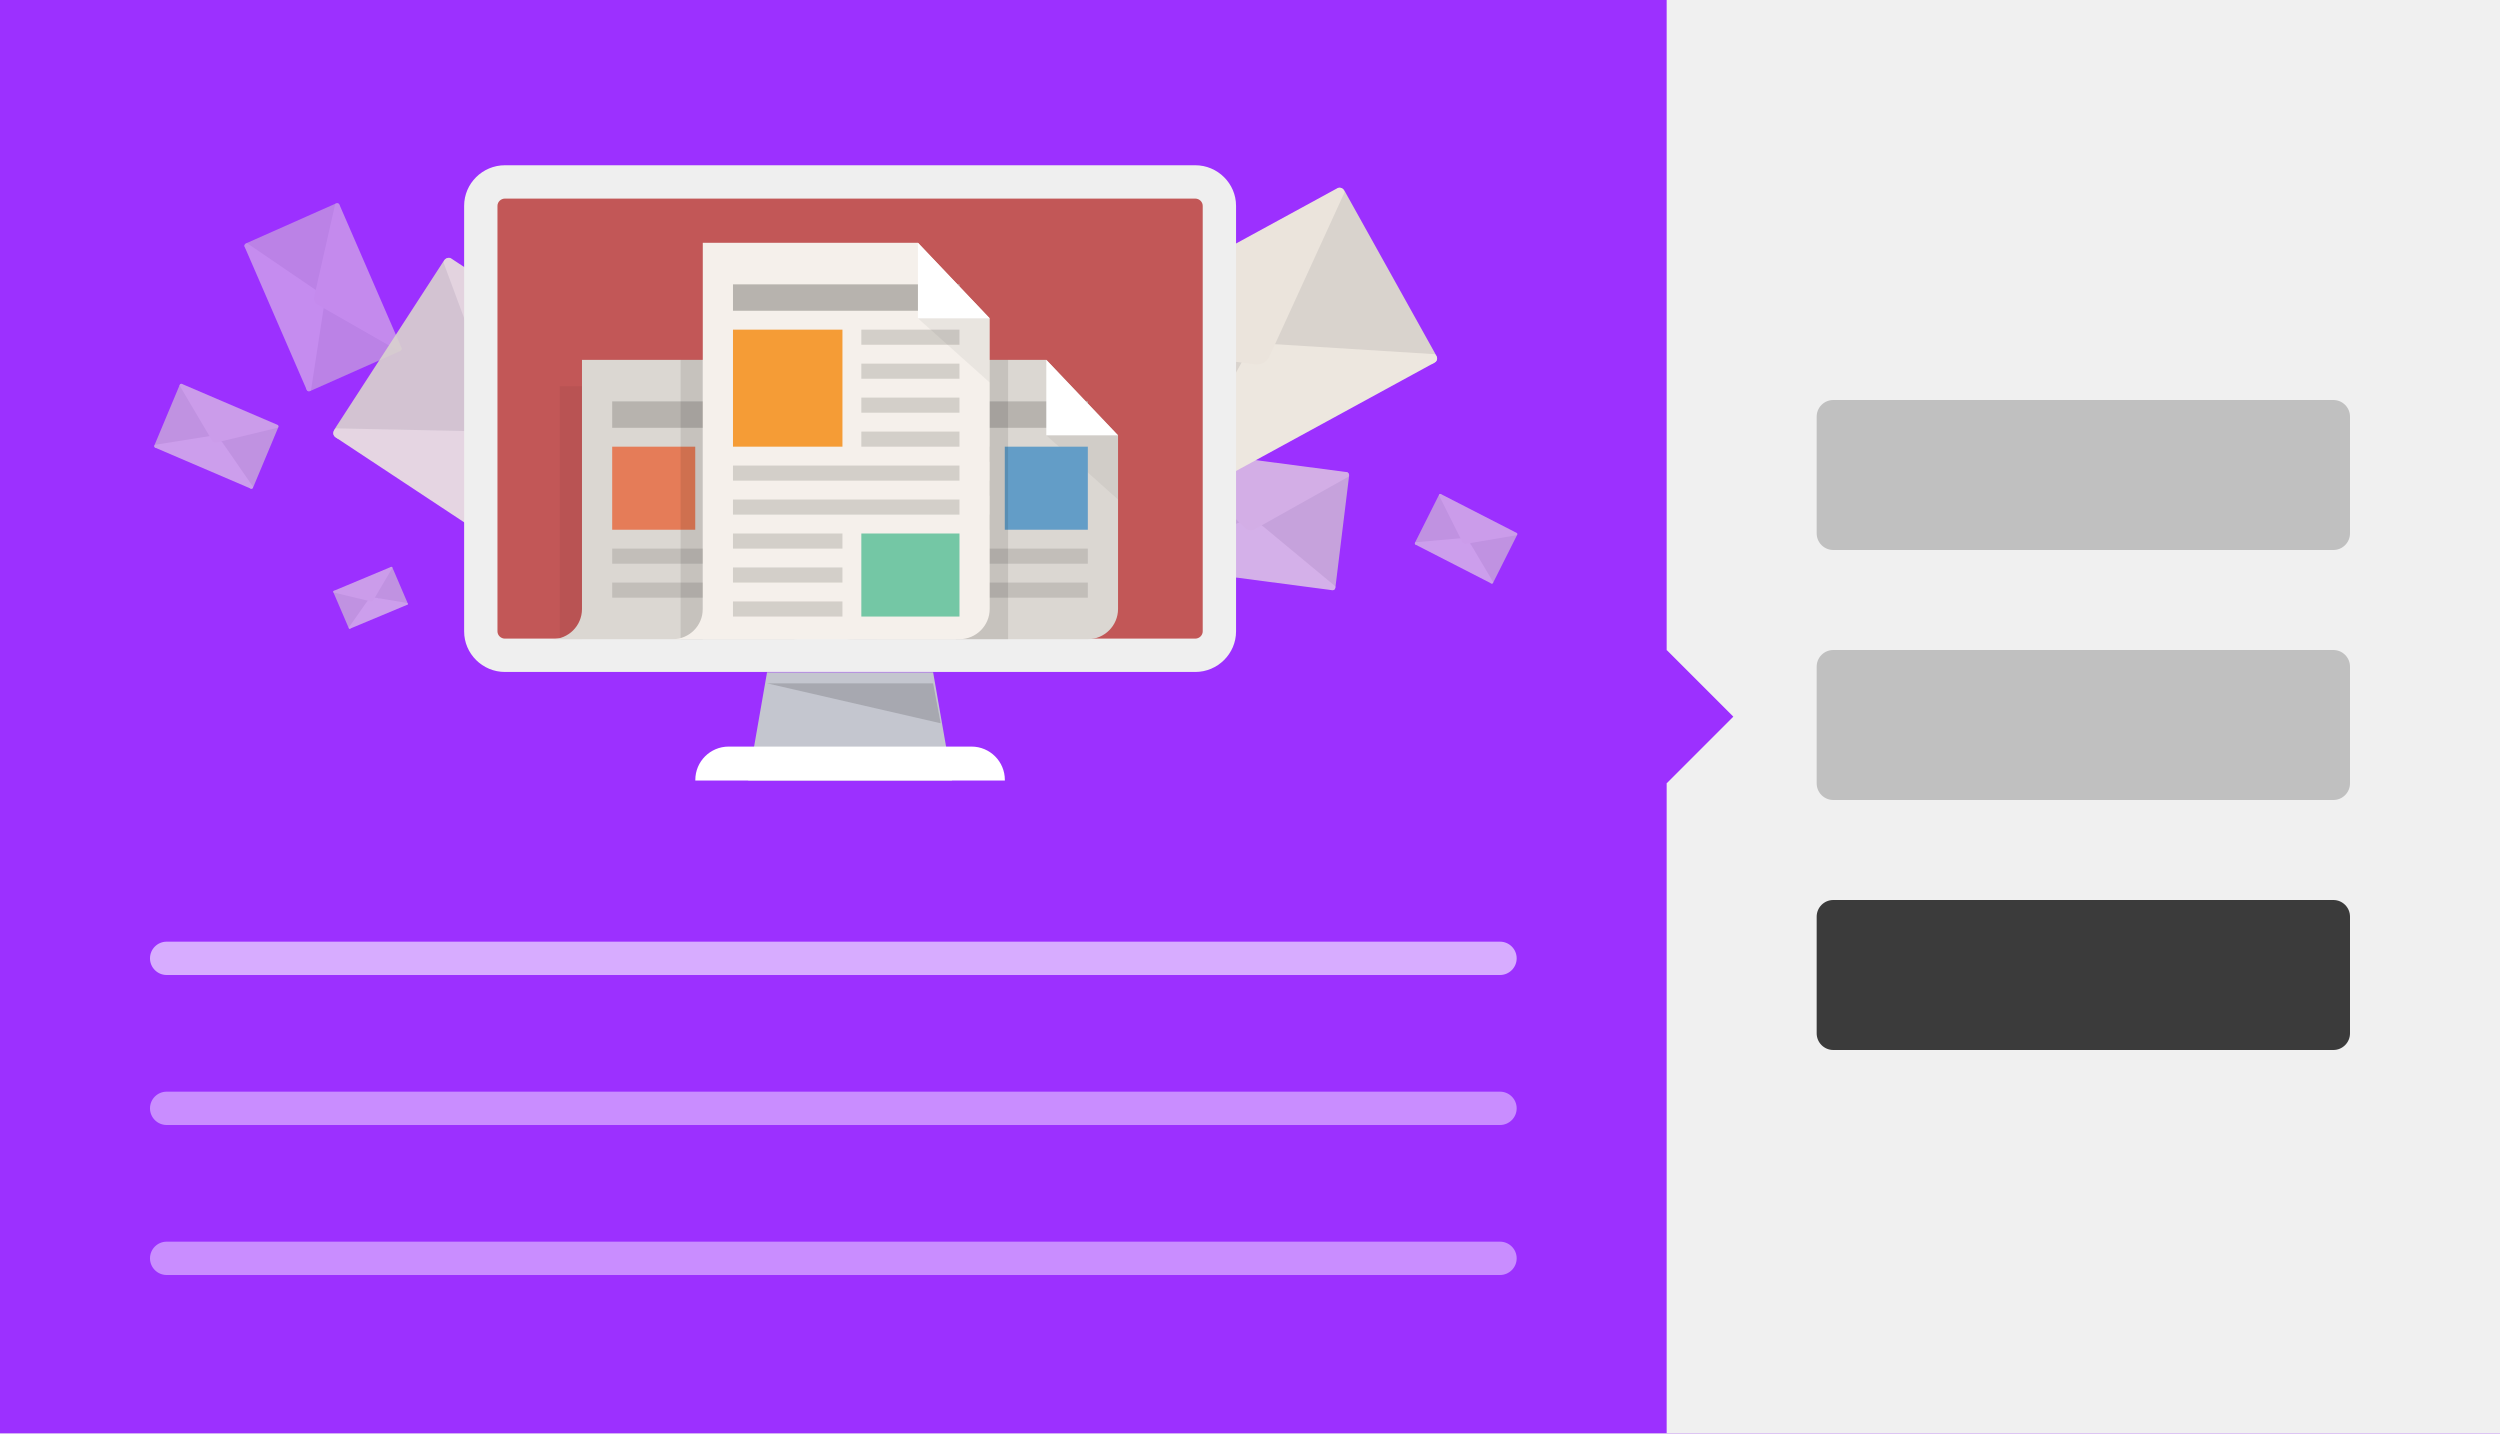
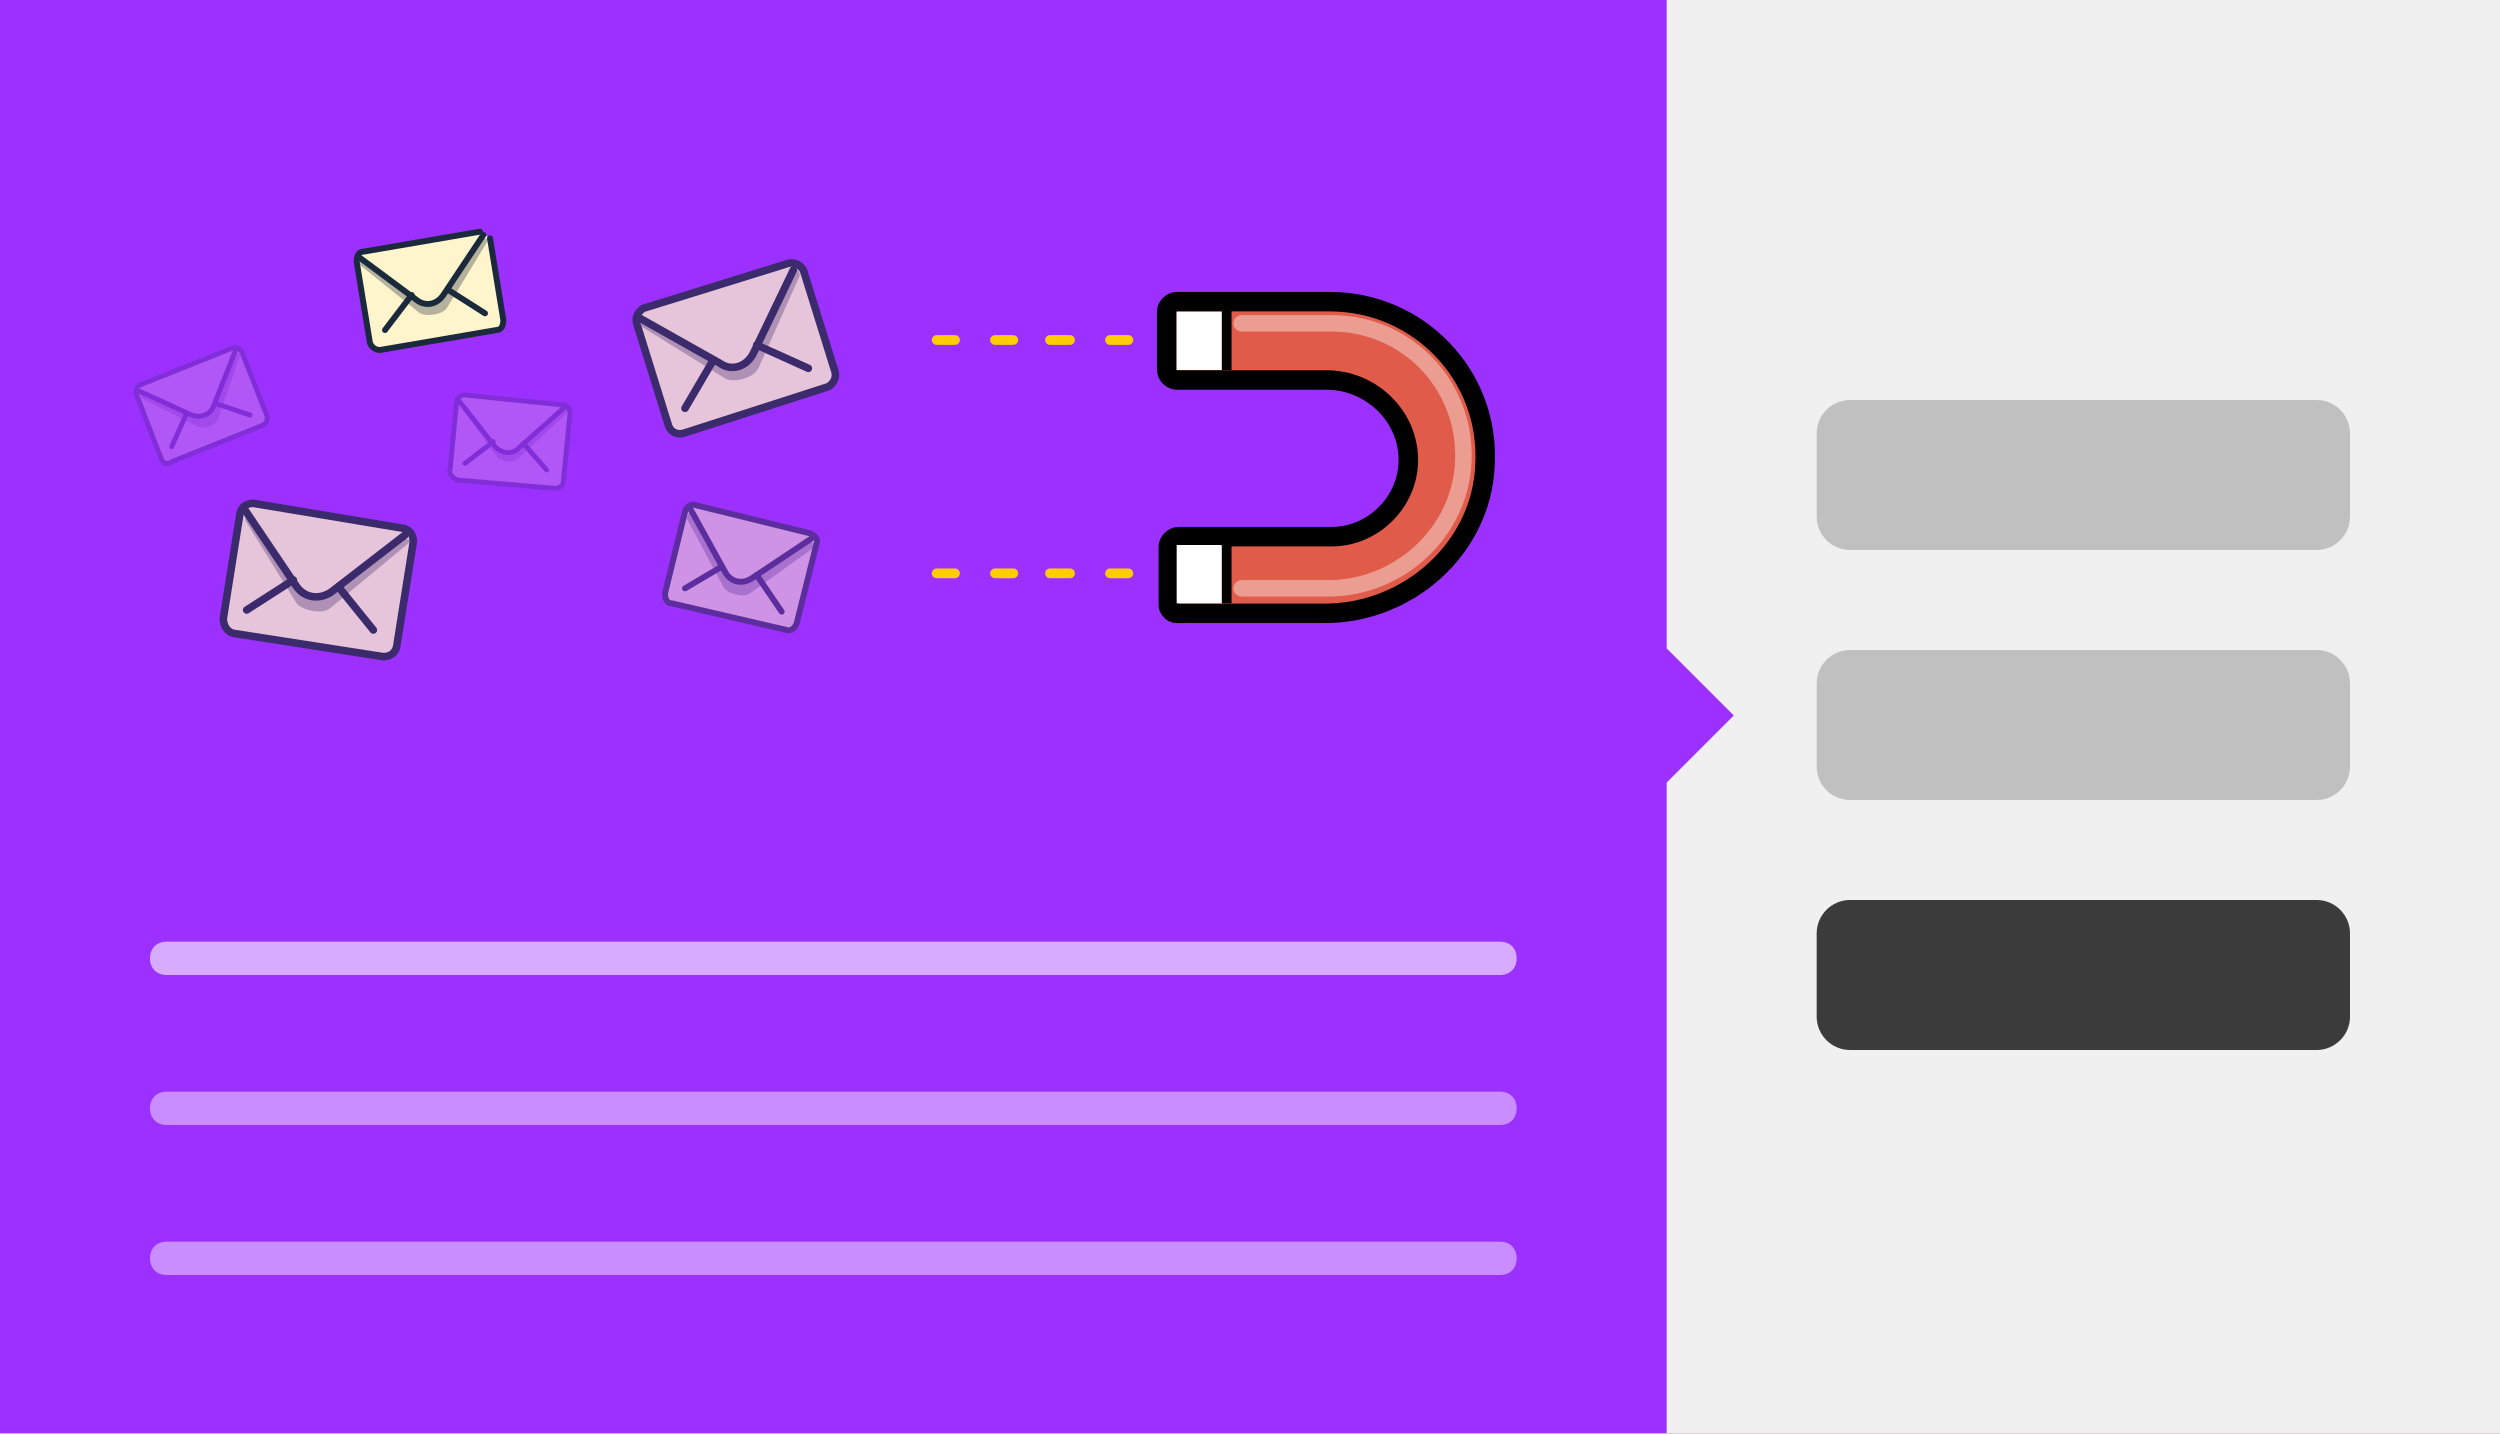
- <svg xmlns="http://www.w3.org/2000/svg" version="1.1" x="0px" y="0px" width="150px" height="86px" viewBox="0 0 150 86" enable-background="new 0 0 150 86" xml:space="preserve">
-   <g id="Layer_1">
-     <rect fill="#9C30FF" width="150" height="86" />
-     <rect x="100" fill="#F0F0F0" width="50" height="86" />
-     <path fill="#3B3B3B" d="M140,63h-30c-0.552,0-1-0.448-1-1v-7c0-0.552,0.448-1,1-1h30c0.552,0,1,0.448,1,1v7   C141,62.552,140.552,63,140,63z" />
-     <path opacity="0.2" d="M140,48h-30c-0.552,0-1-0.448-1-1v-7c0-0.552,0.448-1,1-1h30c0.552,0,1,0.448,1,1v7   C141,47.552,140.552,48,140,48z" />
-     <path opacity="0.2" d="M140,33h-30c-0.552,0-1-0.448-1-1v-7c0-0.552,0.448-1,1-1h30c0.552,0,1,0.448,1,1v7   C141,32.552,140.552,33,140,33z" />
-     <path opacity="0.6" fill="#FFFFFF" d="M90,58.5H10c-0.552,0-1-0.448-1-1v0c0-0.552,0.448-1,1-1h80c0.552,0,1,0.448,1,1v0   C91,58.052,90.552,58.5,90,58.5z" />
-     <path opacity="0.45" fill="#FFFFFF" d="M90,67.5H10c-0.552,0-1-0.448-1-1l0,0c0-0.552,0.448-1,1-1h80c0.552,0,1,0.448,1,1l0,0   C91,67.052,90.552,67.5,90,67.5z" />
-     <path opacity="0.45" fill="#FFFFFF" d="M90,76.5H10c-0.552,0-1-0.448-1-1l0,0c0-0.552,0.448-1,1-1h80c0.552,0,1,0.448,1,1l0,0   C91,76.052,90.552,76.5,90,76.5z" />
+ <svg xmlns="http://www.w3.org/2000/svg" version="1.1" id="Layer_1" x="0px" y="0px" viewBox="-320 264 150 86" style="enable-background:new -320 264 150 86;" xml:space="preserve">
+   <style type="text/css">
+ 	.st0{fill:#9C30FF;}
+ 	.st1{fill:#F0F0F0;}
+ 	.st2{fill:#3B3B3B;}
+ 	.st3{opacity:0.2;enable-background:new    ;}
+ 	.st4{opacity:0.6;fill:#FFFFFF;enable-background:new    ;}
+ 	.st5{opacity:0.45;fill:#FFFFFF;enable-background:new    ;}
+ 	.st6{fill:#EFEFEF;}
+ 	.st7{opacity:0.75;}
+ 	.st8{fill:#FFF5CC;stroke:#1B293C;stroke-width:0.454;stroke-linecap:round;stroke-linejoin:round;stroke-miterlimit:10;}
+ 	.st9{opacity:0.35;fill:#293342;enable-background:new    ;}
+ 	.st10{fill:none;stroke:#1B293C;stroke-width:0.454;stroke-linecap:round;stroke-linejoin:round;stroke-miterlimit:10;}
+ 	.st11{opacity:0.5;}
+ 	.st12{fill:#FFF5CC;stroke:#1B293C;stroke-width:0.356;stroke-linecap:round;stroke-linejoin:round;stroke-miterlimit:10;}
+ 	.st13{fill:none;stroke:#1B293C;stroke-width:0.356;stroke-linecap:round;stroke-linejoin:round;stroke-miterlimit:10;}
+ 	.st14{opacity:0.2;}
+ 	.st15{fill:#FFF5CC;stroke:#1B293C;stroke-width:0.295;stroke-linecap:round;stroke-linejoin:round;stroke-miterlimit:10;}
+ 	.st16{fill:none;stroke:#1B293C;stroke-width:0.295;stroke-linecap:round;stroke-linejoin:round;stroke-miterlimit:10;}
+ 	.st17{fill:#E05B49;stroke:#000000;stroke-width:1.17;stroke-linecap:round;stroke-linejoin:round;stroke-miterlimit:10;}
+ 	.st18{fill:none;stroke:#000000;stroke-width:0.585;stroke-linejoin:round;stroke-miterlimit:10;}
+ 	.st19{fill:none;stroke:#FFCC01;stroke-width:0.585;stroke-linecap:round;stroke-linejoin:round;stroke-miterlimit:10;}
+ 	.st20{fill:#FFFFFF;}
+ 	.st21{fill:none;stroke:#EC9D92;stroke-width:0.989;stroke-linecap:round;stroke-linejoin:round;stroke-miterlimit:10;}
+ 	.st22{display:none;}
+ </style>
+   <g id="Layer_1_1_">
+     <rect x="-320" y="264" class="st0" width="150" height="86" />
+     <rect x="-220" y="264" class="st1" width="50" height="86" />
+     <path class="st2" d="M-181,327h-28c-1.1,0-2-0.9-2-2v-5c0-1.1,0.9-2,2-2h28c1.1,0,2,0.9,2,2v5C-179,326.1-179.9,327-181,327z" />
+     <path class="st3" d="M-181,312h-28c-1.1,0-2-0.9-2-2v-5c0-1.1,0.9-2,2-2h28c1.1,0,2,0.9,2,2v5C-179,311.1-179.9,312-181,312z" />
+     <path class="st3" d="M-181,297h-28c-1.1,0-2-0.9-2-2v-5c0-1.1,0.9-2,2-2h28c1.1,0,2,0.9,2,2v5C-179,296.1-179.9,297-181,297z" />
+     <path class="st4" d="M-230,322.5h-80c-0.6,0-1-0.4-1-1l0,0c0-0.6,0.4-1,1-1h80c0.6,0,1,0.4,1,1l0,0   C-229,322.1-229.4,322.5-230,322.5z" />
+     <path class="st5" d="M-230,331.5h-80c-0.6,0-1-0.4-1-1l0,0c0-0.6,0.4-1,1-1h80c0.6,0,1,0.4,1,1l0,0   C-229,331.1-229.4,331.5-230,331.5z" />
+     <path class="st5" d="M-230,340.5h-80c-0.6,0-1-0.4-1-1l0,0c0-0.6,0.4-1,1-1h80c0.6,0,1,0.4,1,1l0,0   C-229,340.1-229.4,340.5-230,340.5z" />
    <g>
      <g>
-         <polygon fill="#C4C6CF" points="57.121,46.833 44.89,46.833 46.022,40.34 55.988,40.34    " />
-         <path fill="#FFFFFF" d="M60.292,46.833H41.719v-0.038c0-1.105,0.896-2,2-2h14.572c1.105,0,2,0.896,2,2V46.833z" />
-       </g>
-       <g opacity="0.7">
-         <path fill="#D9D3CD" d="M80.764,28.344l-0.437,0.127c-0.109,0.021-0.215,0.065-0.31,0.129l-4.932,2.404l4.76,4.396     c0.218,0.029,0.264-0.032,0.294-0.276l0.808-6.584C80.961,28.422,80.87,28.324,80.764,28.344z" />
-         <path fill="#D9D3CD" d="M70.186,26.953l0.393,0.236c0.101,0.049,0.192,0.118,0.269,0.205l4.334,3.622l-5.81,3.006     c-0.218-0.029-0.248-0.099-0.218-0.343l0.808-6.584C69.977,26.978,70.089,26.906,70.186,26.953z" />
-         <path fill="#EDE7DF" d="M69.17,33.736l5.917-2.732l5.027,4.171c0.039,0.125-0.056,0.253-0.175,0.237l-10.656-1.401     C69.163,33.995,69.103,33.846,69.17,33.736z" />
-         <path fill="#EBE4DC" d="M80.908,28.6l-5.623,3.153c-0.192,0.107-0.421,0.078-0.581-0.075l-4.724-4.515     c-0.039-0.124,0.056-0.253,0.175-0.237l10.641,1.399C80.915,28.341,80.976,28.489,80.908,28.6z" />
-       </g>
-       <g opacity="0.5">
-         <path fill="#D9D3CD" d="M24.061,20.847l-0.291-0.27c-0.065-0.072-0.145-0.132-0.236-0.174l-4.009-2.611l-1.154,5.53     c0.076,0.176,0.142,0.183,0.338,0.096l5.286-2.347C24.091,21.029,24.123,20.917,24.061,20.847z" />
-         <path fill="#D9D3CD" d="M20.359,12.313l0,0.399c0.009,0.097-0.002,0.197-0.033,0.293l-0.766,4.865l-4.853-2.997     c-0.076-0.176-0.037-0.23,0.159-0.317l5.286-2.347C20.246,12.167,20.35,12.219,20.359,12.313z" />
-         <path fill="#EDE7DF" d="M14.831,14.594l4.696,3.2l-0.866,5.629c-0.076,0.085-0.214,0.072-0.256-0.025l-3.73-8.598     C14.634,14.705,14.718,14.593,14.831,14.594z" />
-         <path fill="#EBE4DC" d="M23.934,21.069l-4.879-2.791c-0.166-0.095-0.247-0.28-0.204-0.469l1.258-5.557     c0.076-0.085,0.214-0.072,0.256,0.025l3.724,8.585C24.131,20.959,24.047,21.071,23.934,21.069z" />
-       </g>
-       <g opacity="0.6">
-         <path fill="#D9D3CD" d="M90.977,31.976l-0.216-0.013c-0.052-0.008-0.107-0.005-0.16,0.008l-2.593,0.288l1.428,2.73     c0.093,0.048,0.123,0.028,0.176-0.076l1.415-2.819C91.053,32.042,91.028,31.983,90.977,31.976z" />
-         <path fill="#D9D3CD" d="M86.463,29.661l0.138,0.168c0.037,0.038,0.067,0.084,0.088,0.135l1.362,2.315l-3.082,0.417     c-0.093-0.048-0.095-0.084-0.043-0.188l1.415-2.819C86.366,29.639,86.427,29.625,86.463,29.661z" />
-         <path fill="#EDE7DF" d="M84.924,32.536l3.087-0.277l1.584,2.672c-0.002,0.062-0.065,0.104-0.116,0.078l-4.548-2.331     C84.879,32.651,84.876,32.575,84.924,32.536z" />
-         <path fill="#EBE4DC" d="M91.001,32.113l-3.022,0.513c-0.103,0.017-0.201-0.033-0.248-0.127l-1.393-2.777     c0.002-0.062,0.065-0.104,0.116-0.078l4.541,2.328C91.046,31.998,91.049,32.074,91.001,32.113z" />
-       </g>
-       <g opacity="0.6">
-         <path fill="#D9D3CD" d="M23.454,34.025l-0.109,0.114c-0.029,0.025-0.053,0.057-0.07,0.093l-1.058,1.579l2.191,0.487     c0.07-0.029,0.073-0.055,0.04-0.134l-0.905-2.112C23.527,34.014,23.482,34.001,23.454,34.025z" />
-         <path fill="#D9D3CD" d="M20.045,35.451l0.159,0.002c0.039-0.003,0.078,0.002,0.116,0.015l1.928,0.33l-1.216,1.912     c-0.07,0.029-0.091,0.014-0.125-0.065l-0.905-2.112C19.986,35.494,20.007,35.453,20.045,35.451z" />
-         <path fill="#EDE7DF" d="M20.922,37.658l1.296-1.849l2.231,0.374c0.033,0.03,0.027,0.085-0.011,0.101l-3.435,1.436     C20.965,37.737,20.921,37.703,20.922,37.658z" />
-         <path fill="#EBE4DC" d="M23.542,34.076L22.407,36c-0.039,0.066-0.113,0.097-0.187,0.079l-2.201-0.529     c-0.033-0.03-0.027-0.085,0.011-0.101l3.43-1.434C23.499,33.998,23.543,34.031,23.542,34.076z" />
-       </g>
-       <g opacity="0.6">
-         <path fill="#D9D3CD" d="M16.627,25.496l-0.265,0.002c-0.065-0.006-0.13,0.002-0.194,0.023l-3.137,0.569l1.972,3.208     c0.118,0.05,0.153,0.024,0.208-0.108l1.488-3.556C16.724,25.571,16.689,25.502,16.627,25.496z" />
-         <path fill="#D9D3CD" d="M10.927,23.054l0.183,0.194c0.049,0.043,0.089,0.096,0.118,0.157l1.855,2.708L9.36,26.881     c-0.118-0.05-0.123-0.094-0.068-0.226l1.488-3.556C10.806,23.035,10.88,23.013,10.927,23.054z" />
-         <path fill="#EDE7DF" d="M9.292,26.689l3.74-0.598l2.156,3.124c0.002,0.076-0.071,0.133-0.135,0.105l-5.742-2.46     C9.247,26.833,9.237,26.741,9.292,26.689z" />
-         <path fill="#EBE4DC" d="M16.667,25.662l-3.642,0.88c-0.124,0.03-0.248-0.023-0.313-0.134l-1.933-3.269     c-0.002-0.076,0.071-0.133,0.135-0.105l5.733,2.456C16.712,25.518,16.722,25.611,16.667,25.662z" />
-       </g>
-       <g>
-         <path fill="#D9D3CD" d="M80.221,11.347l-0.467,0.604c-0.128,0.137-0.227,0.3-0.293,0.482l-4.309,8.138l10.802,1.252     c0.324-0.177,0.326-0.304,0.126-0.664l-5.417-9.726C80.564,11.259,80.344,11.216,80.221,11.347z" />
-         <path fill="#D9D3CD" d="M64.502,19.926l0.766-0.069c0.185-0.034,0.378-0.03,0.568,0.012l9.459,0.623l-4.904,9.824     c-0.324,0.177-0.434,0.111-0.634-0.249l-5.417-9.726C64.243,20.166,64.324,19.959,64.502,19.926z" />
-         <path fill="#EDE7DF" d="M69.835,30.127l5.32-9.558l10.942,0.683c0.176,0.13,0.174,0.397-0.003,0.494l-15.835,8.642     C70.082,30.485,69.852,30.344,69.835,30.127z" />
-         <path fill="#EBE4DC" d="M80.669,11.551l-4.504,9.838c-0.153,0.335-0.495,0.522-0.863,0.473L64.43,20.414     c-0.176-0.13-0.174-0.397,0.003-0.494l15.812-8.63C80.422,11.193,80.651,11.335,80.669,11.551z" />
-       </g>
-       <g opacity="0.9">
-         <path fill="#D9D3CD" d="M43.045,26.114l-0.803-0.139c-0.193-0.052-0.396-0.064-0.601-0.036l-9.823,0.001l4.214,10.808     c0.329,0.217,0.449,0.156,0.689-0.213l6.463-9.963C43.3,26.394,43.23,26.164,43.045,26.114z" />
-         <path fill="#D9D3CD" d="M27.11,15.581l0.447,0.688c0.124,0.157,0.217,0.341,0.273,0.542l4.136,9.228L20.257,26.32     c-0.329-0.217-0.321-0.353-0.082-0.723l6.463-9.963C26.754,15.456,26.99,15.429,27.11,15.581z" />
-         <path fill="#EDE7DF" d="M20.156,25.701l11.667,0.242l4.82,10.655c-0.035,0.231-0.288,0.363-0.468,0.244L20.122,26.231     C19.942,26.112,19.961,25.826,20.156,25.701z" />
-         <path fill="#EBE4DC" d="M43.076,26.638l-11.522,0.666c-0.393,0.023-0.739-0.206-0.877-0.577l-4.064-10.971     c0.035-0.231,0.288-0.363,0.467-0.244l16.03,10.596C43.291,26.227,43.272,26.514,43.076,26.638z" />
-       </g>
-       <g>
-         <path fill="#C25757" d="M30.296,39.317c-0.799,0-1.448-0.644-1.448-1.434V12.349c0-0.791,0.649-1.435,1.448-1.435h41.419     c0.799,0,1.448,0.644,1.448,1.435v25.535c0,0.79-0.649,1.434-1.448,1.434H30.296z" />
        <g>
-           <path fill="#EFEFEF" d="M71.715,11.915c0.243,0,0.448,0.199,0.448,0.434v25.535c0,0.235-0.205,0.434-0.448,0.434H30.296      c-0.243,0-0.448-0.199-0.448-0.434V12.349c0-0.235,0.205-0.434,0.448-0.434H71.715 M71.715,9.915H30.296      c-1.346,0-2.448,1.095-2.448,2.434v25.535c0,1.339,1.102,2.434,2.448,2.434h41.419c1.346,0,2.448-1.095,2.448-2.434V12.349      C74.163,11.01,73.061,9.915,71.715,9.915L71.715,9.915z" />
+           <path class="st6" d="M-248.3,273.9L-248.3,273.9h-41.4" />
        </g>
      </g>
-       <g>
-         <g opacity="0.05">
-           <rect x="33.589" y="23.177" width="1.331" height="15.175" />
-         </g>
-         <path fill="#DBD7D2" d="M34.919,21.591V36.54c0,1.001-0.811,1.812-1.812,1.812h14.496c0.997,0,1.812-0.815,1.812-1.812V26.121     l-4.303-4.53L34.919,21.591z" />
-         <rect x="42.847" y="26.801" fill="#D3CFC9" width="4.756" height="0.906" />
-         <rect x="36.731" y="26.801" fill="#E57C58" width="4.983" height="4.983" />
-         <rect x="42.847" y="28.839" fill="#D3CFC9" width="4.756" height="0.906" />
-         <rect x="42.847" y="30.878" fill="#D3CFC9" width="4.756" height="0.906" />
-         <rect x="36.731" y="32.916" fill="#C2BEB9" width="10.872" height="0.906" />
-         <rect x="36.731" y="34.954" fill="#C2BEB9" width="10.872" height="0.906" />
-         <rect x="36.731" y="24.083" fill="#B7B3AE" width="10.872" height="1.585" />
-         <polygon fill="#FFFFFF" points="45.112,26.121 49.415,26.121 45.112,21.591    " />
-         <polygon opacity="0.05" points="49.415,26.121 45.112,26.121 49.415,29.972    " />
-       </g>
-       <g>
-         <g opacity="0.05">
-           <rect x="51.255" y="23.177" width="1.331" height="15.175" />
-         </g>
-         <path fill="#DBD7D2" d="M52.586,21.591V36.54c0,1.001-0.811,1.812-1.812,1.812H65.27c0.997,0,1.812-0.815,1.812-1.812V26.121     l-4.303-4.53L52.586,21.591z" />
-         <rect x="54.398" y="26.801" fill="#C2BEB9" width="4.983" height="0.906" />
-         <rect x="54.398" y="28.839" fill="#C2BEB9" width="4.983" height="0.906" />
-         <rect x="54.398" y="30.878" fill="#C2BEB9" width="4.983" height="0.906" />
-         <rect x="54.398" y="32.916" fill="#C2BEB9" width="10.872" height="0.906" />
-         <rect x="54.398" y="34.954" fill="#C2BEB9" width="10.872" height="0.906" />
-         <rect x="54.398" y="24.083" fill="#B7B3AE" width="10.872" height="1.585" />
-         <polygon fill="#FFFFFF" points="62.778,26.121 67.082,26.121 62.778,21.591    " />
-         <polygon opacity="0.05" points="67.082,26.121 62.778,26.121 67.082,29.972    " />
-         <rect x="60.287" y="26.801" fill="#639DC7" width="4.983" height="4.983" />
-       </g>
-       <g>
-         <g opacity="0.1">
-           <rect x="40.836" y="21.591" width="1.331" height="16.761" />
-         </g>
-         <g opacity="0.1">
-           <rect x="57.342" y="21.591" width="3.143" height="16.761" />
-         </g>
-         <path fill="#F5F0EB" d="M42.167,14.57v21.97c0,1.001-0.811,1.812-1.812,1.812h17.214c0.997,0,1.812-0.815,1.812-1.812V19.1     l-4.303-4.53L42.167,14.57z" />
-         <rect x="51.68" y="19.779" fill="#D3CFC9" width="5.889" height="0.906" />
-         <rect x="43.979" y="19.779" fill="#F59C36" width="6.568" height="7.021" />
-         <rect x="51.68" y="21.818" fill="#D3CFC9" width="5.889" height="0.906" />
-         <rect x="51.68" y="23.856" fill="#D3CFC9" width="5.889" height="0.906" />
-         <rect x="51.68" y="25.895" fill="#D3CFC9" width="5.889" height="0.906" />
-         <rect x="43.979" y="27.933" fill="#D3CFC9" width="13.59" height="0.906" />
-         <rect x="43.979" y="29.972" fill="#D3CFC9" width="13.59" height="0.906" />
-         <rect x="43.979" y="32.01" fill="#D3CFC9" width="6.568" height="0.906" />
-         <rect x="43.979" y="34.048" fill="#D3CFC9" width="6.568" height="0.906" />
-         <rect x="43.979" y="36.087" fill="#D3CFC9" width="6.568" height="0.906" />
-         <rect x="43.979" y="17.061" fill="#B7B3AE" width="13.59" height="1.585" />
-         <polygon fill="#FFFFFF" points="55.077,19.1 59.381,19.1 55.077,14.57    " />
-         <polygon opacity="0.05" points="59.381,19.1 55.077,19.1 59.381,22.95    " />
-         <rect x="51.68" y="32.01" fill="#74C7A5" width="5.889" height="4.983" />
-       </g>
-       <polygon opacity="0.15" points="46.022,41 55.988,41 56.441,43.397   " />
    </g>
-     <rect x="97.172" y="40.172" transform="matrix(0.7071 0.7071 -0.7071 0.7071 59.6949 -58.1163)" fill="#9C30FF" width="5.657" height="5.657" />
+     <g class="st7">
+       <path class="st8" d="M-279.9,289.5l-1.9-6.1c-0.1-0.4,0.1-0.7,0.4-0.9l8.7-2.7c0.4-0.1,0.7,0.1,0.9,0.4l1.9,6.1    c0.1,0.4-0.1,0.7-0.4,0.9l-8.7,2.8C-279.4,290.1-279.8,289.9-279.9,289.5z" />
+       <path class="st9" d="M-272,280.5l-2.5,5.6c-0.3,0.6-1.5,0.9-2,0.6l-5-3.1l-0.1-0.4l9.5-3L-272,280.5z" />
+       <path class="st8" d="M-272.4,280.2l-2.4,5c-0.4,0.8-1.3,1.1-2,0.6l-4.8-2.7" />
+       <line class="st10" x1="-274.6" y1="284.7" x2="-271.5" y2="286.1" />
+       <line class="st10" x1="-277.2" y1="285.6" x2="-278.9" y2="288.5" />
+     </g>
+     <g class="st7">
+       <path class="st8" d="M-306.6,301.1l1-6.3c0.1-0.4,0.4-0.6,0.8-0.6l9,1.5c0.4,0.1,0.6,0.4,0.6,0.8l-1,6.3c-0.1,0.4-0.4,0.6-0.8,0.6    l-9-1.4C-306.4,301.9-306.6,301.5-306.6,301.1z" />
+       <path class="st9" d="M-295.5,296.6l-4.7,3.9c-0.5,0.4-1.7,0.1-2-0.3l-3.1-5l0.1-0.4l9.9,1.6L-295.5,296.6z" />
+       <path class="st8" d="M-295.7,296.1l-4.4,3.4c-0.7,0.5-1.6,0.4-2.1-0.3l-3.1-4.6" />
+       <line class="st10" x1="-299.7" y1="299.2" x2="-297.6" y2="301.8" />
+       <line class="st10" x1="-302.4" y1="298.8" x2="-305.2" y2="300.6" />
+     </g>
+     <g class="st11">
+       <path class="st12" d="M-280.1,299.6l1.2-4.9c0.1-0.3,0.4-0.5,0.6-0.4l6.9,1.7c0.3,0.1,0.5,0.4,0.4,0.6l-1.2,4.8    c-0.1,0.3-0.4,0.5-0.6,0.4l-6.9-1.6C-280,300.2-280.1,299.9-280.1,299.6z" />
+       <path class="st9" d="M-271.1,296.8l-3.9,2.8c-0.4,0.3-1.4,0-1.6-0.4l-2.2-4.1l0.1-0.3l7.6,1.8V296.8z" />
+       <path class="st12" d="M-271.3,296.3l-3.6,2.4c-0.6,0.4-1.3,0.2-1.6-0.4l-2.1-3.8" />
+       <line class="st13" x1="-274.6" y1="298.5" x2="-273.1" y2="300.7" />
+       <line class="st13" x1="-276.7" y1="298" x2="-278.9" y2="299.3" />
+     </g>
+     <path class="st12" d="M-290.6,278.3l0.8,4.9c0,0.3-0.1,0.6-0.4,0.6l-7,1.2c-0.3,0-0.5-0.2-0.6-0.4l-0.8-4.9c0-0.3,0.1-0.6,0.4-0.6   l7-1.2" />
+     <path class="st9" d="M-290.7,278.4l-2.5,4.1c-0.3,0.4-1.2,0.5-1.6,0.3l-3.6-2.9l-0.1-0.3l7.7-1.3" />
+     <path class="st12" d="M-291,278.1l-2.4,3.6c-0.4,0.6-1.1,0.7-1.6,0.3l-3.5-2.6" />
+     <line class="st13" x1="-293.1" y1="281.4" x2="-290.9" y2="282.8" />
+     <line class="st13" x1="-295.3" y1="281.7" x2="-296.9" y2="283.8" />
+     <g class="st14">
+       <path class="st15" d="M-293,292.2l0.4-4.1c0-0.2,0.2-0.4,0.5-0.4l5.9,0.6c0.2,0,0.4,0.2,0.4,0.5l-0.4,4.1c0,0.2-0.2,0.4-0.5,0.4    l-5.9-0.5C-292.9,292.6-293.1,292.4-293,292.2z" />
+       <path class="st9" d="M-286,288.8l-2.9,2.7c-0.3,0.3-1.1,0.2-1.3-0.1l-2.2-3.1V288l6.5,0.6L-286,288.8z" />
+       <path class="st15" d="M-286.2,288.5l-2.7,2.4c-0.4,0.4-1,0.3-1.4-0.1l-2.2-2.8" />
+       <line class="st16" x1="-288.6" y1="290.6" x2="-287.2" y2="292.2" />
+       <line class="st16" x1="-290.4" y1="290.5" x2="-292.1" y2="291.8" />
+     </g>
+     <g class="st14">
+       <path class="st15" d="M-310.3,291.6l-1.5-3.9c-0.1-0.2,0-0.5,0.2-0.6l5.5-2.2c0.2-0.1,0.5,0,0.6,0.2l1.5,3.8    c0.1,0.2,0,0.5-0.2,0.6l-5.5,2.2C-309.9,291.9-310.2,291.8-310.3,291.6z" />
+       <path class="st9" d="M-305.6,285.3l-1.3,3.8c-0.1,0.4-0.9,0.7-1.2,0.5l-3.4-1.7l-0.1-0.3l6-2.4V285.3z" />
+       <path class="st15" d="M-305.9,285.1l-1.3,3.3c-0.2,0.5-0.8,0.7-1.3,0.5l-3.3-1.5" />
+       <line class="st16" x1="-307.1" y1="288.2" x2="-305" y2="288.9" />
+       <line class="st16" x1="-308.8" y1="288.8" x2="-309.7" y2="290.8" />
+     </g>
+     <path class="st17" d="M-249.4,300.8h8.9c5,0,9.4-3.9,9.6-8.9c0.3-5.4-4-9.8-9.3-9.8h-9.2c-0.3,0-0.6,0.3-0.6,0.6v3.5   c0,0.3,0.3,0.6,0.6,0.6h9c2.6,0,4.9,2.1,4.9,4.8c0,2.5-2.1,4.6-4.6,4.6h-9.2c-0.3,0-0.6,0.3-0.6,0.6v3.5   C-249.9,300.5-249.7,300.8-249.4,300.8z" />
+     <line class="st18" x1="-246.4" y1="300.2" x2="-246.4" y2="296.7" />
+     <line class="st18" x1="-246.4" y1="286.2" x2="-246.4" y2="282.6" />
+     <line class="st19" x1="-252.3" y1="298.4" x2="-253.4" y2="298.4" />
+     <line class="st19" x1="-255.8" y1="298.4" x2="-257" y2="298.4" />
+     <line class="st19" x1="-252.3" y1="284.4" x2="-253.4" y2="284.4" />
+     <line class="st19" x1="-255.8" y1="284.4" x2="-257" y2="284.4" />
+     <line class="st19" x1="-259.2" y1="298.4" x2="-260.3" y2="298.4" />
+     <line class="st19" x1="-262.7" y1="298.4" x2="-263.8" y2="298.4" />
+     <line class="st19" x1="-259.2" y1="284.4" x2="-260.3" y2="284.4" />
+     <line class="st19" x1="-262.7" y1="284.4" x2="-263.8" y2="284.4" />
+     <rect x="-249.4" y="282.7" class="st20" width="2.7" height="3.5" />
+     <rect x="-249.4" y="296.7" class="st20" width="2.7" height="3.5" />
+     <path class="st21" d="M-245.5,299.3h5.2c4.2,0,7.9-3.3,8.1-7.6c0.2-4.6-3.4-8.3-7.9-8.3h-5.4" />
+     <rect x="-222.8" y="304.2" transform="matrix(-0.7071 -0.7071 0.7071 -0.7071 -592.6458 368.5175)" class="st0" width="5.7" height="5.7" />
  </g>
-   <g id="Layer_2" display="none">
+   <g id="Layer_2" class="st22">
</g>
</svg>
